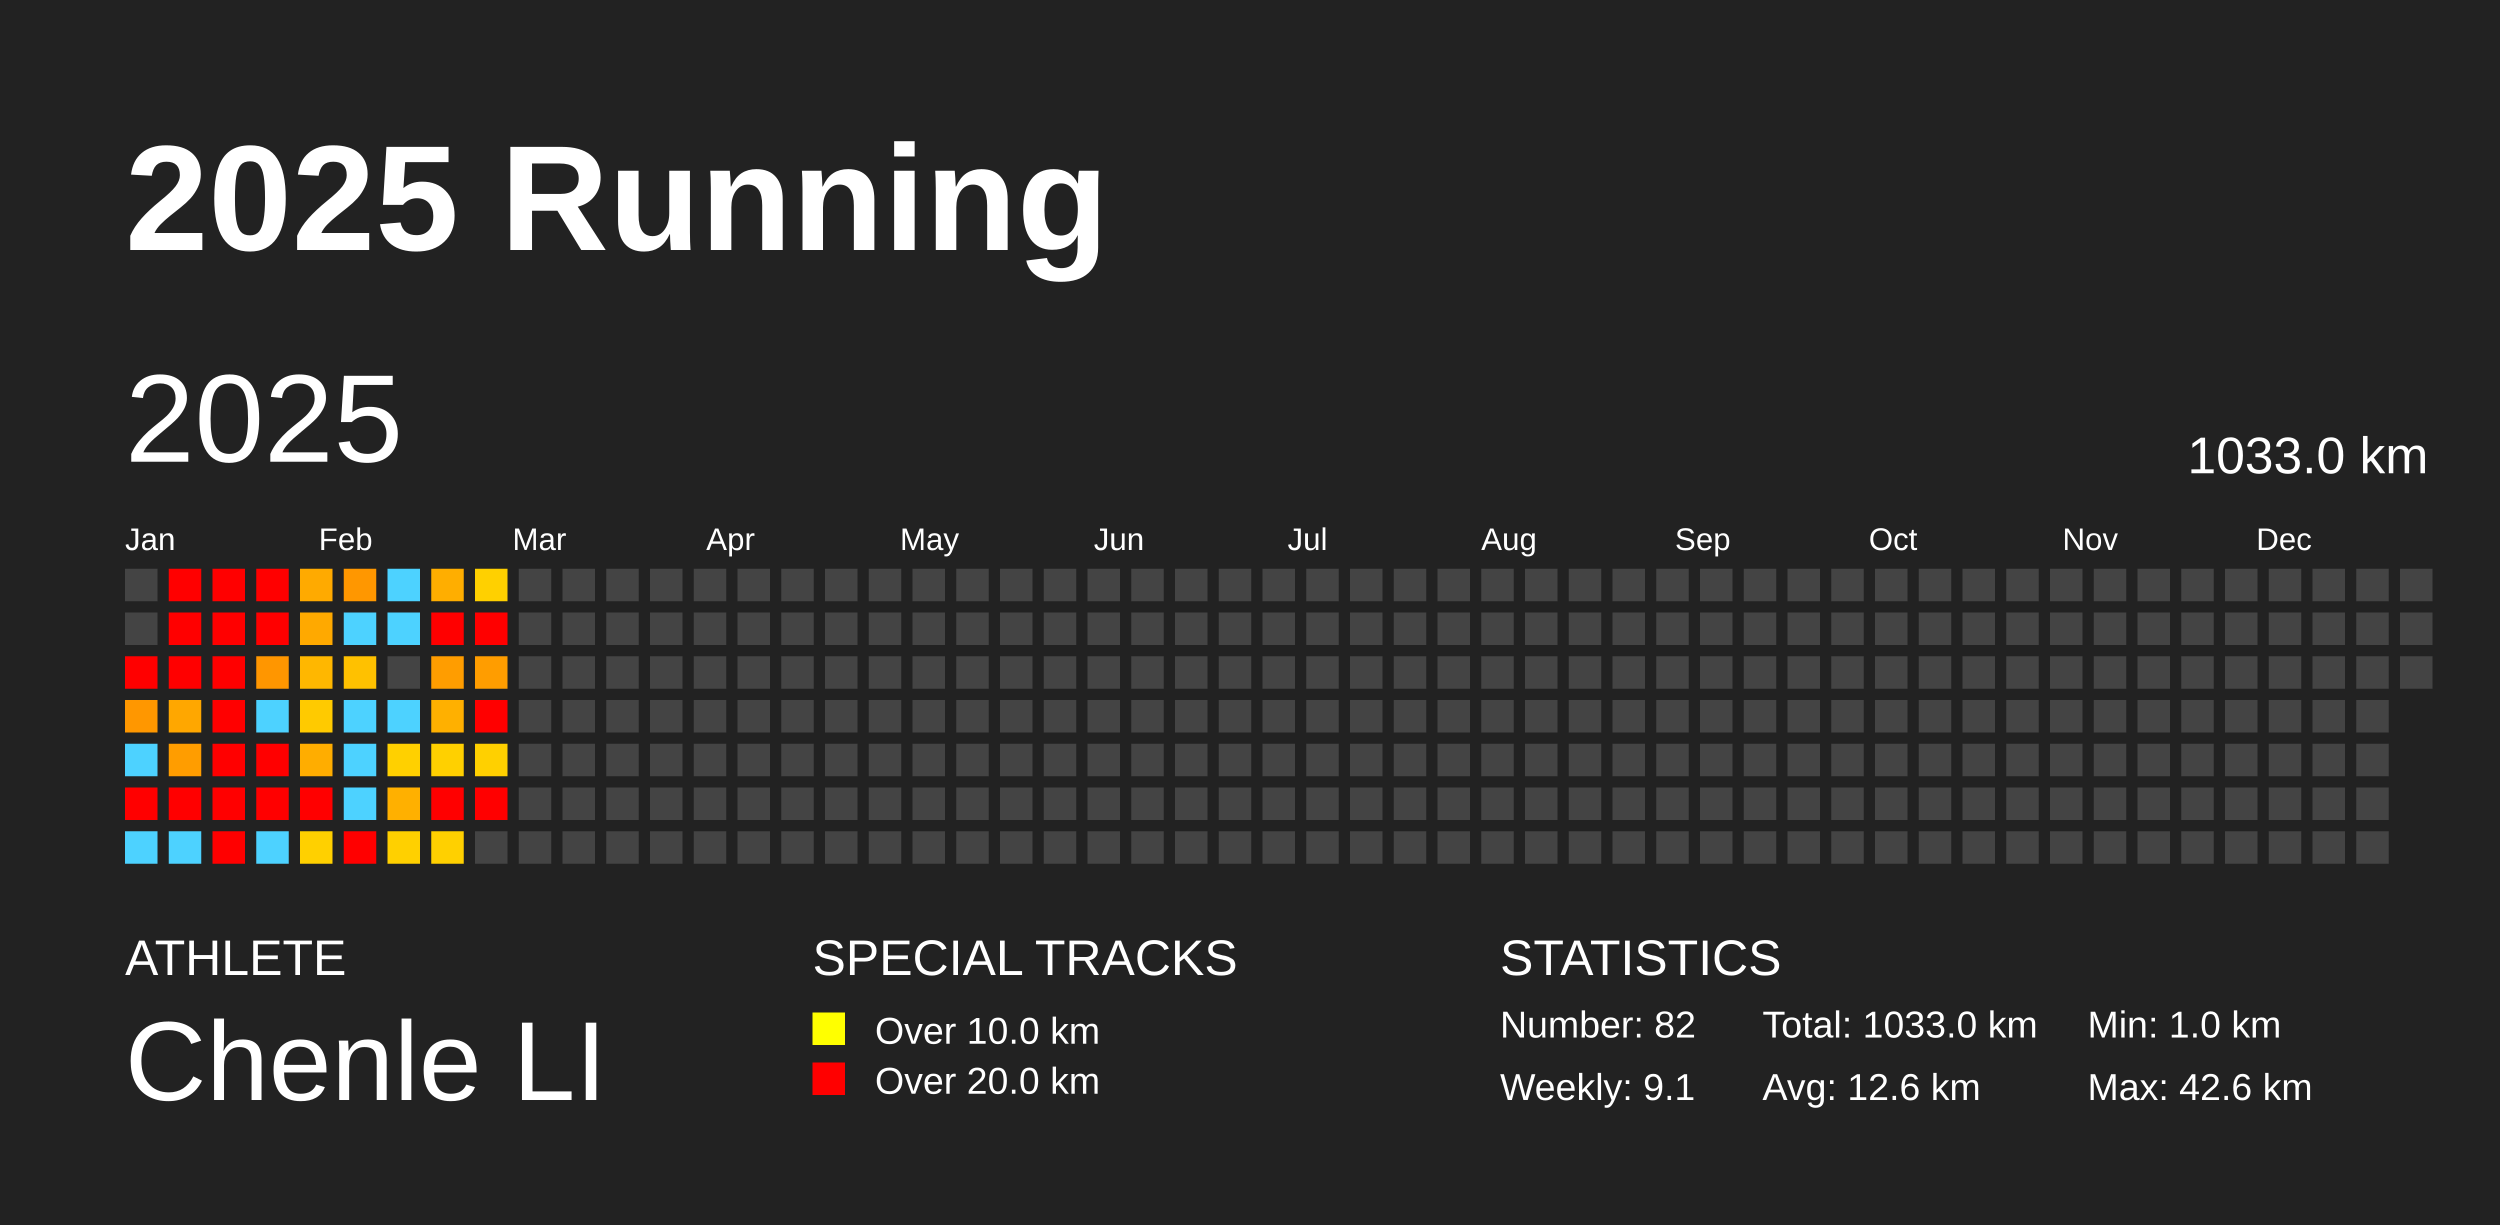
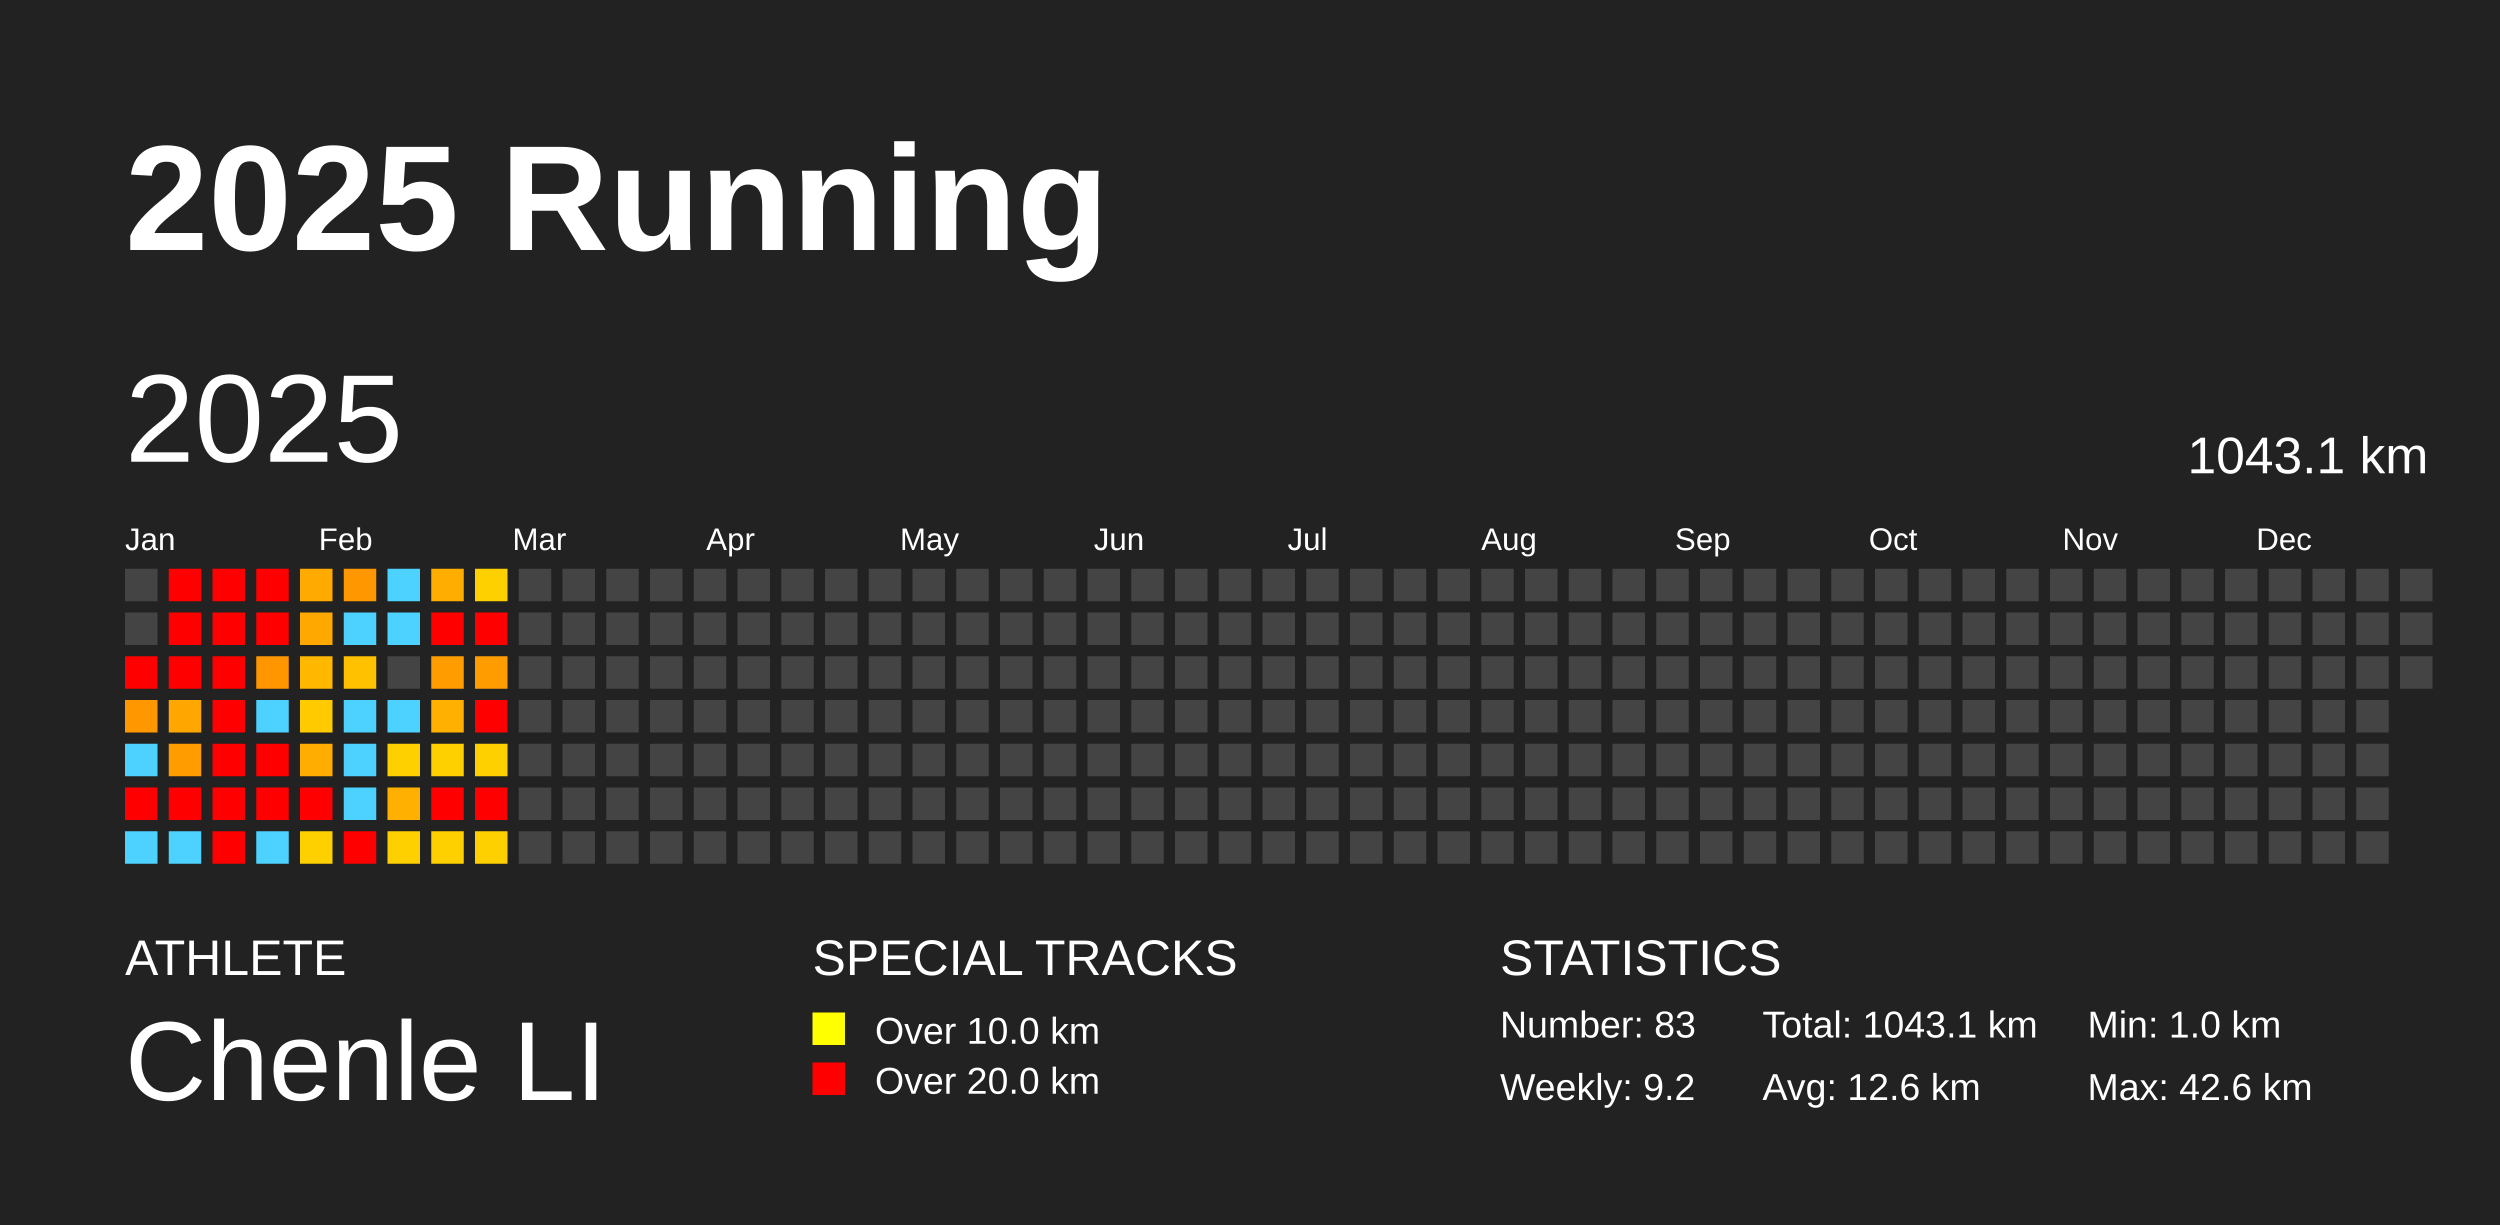
<svg xmlns="http://www.w3.org/2000/svg" baseProfile="full" height="98mm" version="1.1" viewBox="0,0,200,98" width="200mm">
  <defs />
  <rect fill="#222222" height="98" width="200" x="0" y="0" />
  <text fill="#FFFFFF" style="font-size:12px; font-family:Arial; font-weight:bold;" x="10" y="20">2025 Running</text>
  <text fill="#FFFFFF" style="font-size:4px; font-family:Arial" x="10" y="78">ATHLETE</text>
  <text fill="#FFFFFF" style="font-size:9px; font-family:Arial" x="10" y="88">Chenle LI</text>
  <text fill="#FFFFFF" style="font-size:4px; font-family:Arial" x="65" y="78">SPECIAL TRACKS</text>
  <rect fill="yellow" height="2.6" width="2.6" x="65" y="81" />
  <text fill="#FFFFFF" style="font-size:3px; font-family:Arial" x="70" y="83.5">Over 10.0 km</text>
  <rect fill="red" height="2.6" width="2.6" x="65" y="85" />
  <text fill="#FFFFFF" style="font-size:3px; font-family:Arial" x="70" y="87.5">Over 20.0 km</text>
  <text fill="#FFFFFF" style="font-size:4px; font-family:Arial" x="120" y="78">STATISTICS</text>
-   <text fill="#FFFFFF" style="font-size:3px; font-family:Arial" x="120" y="83">Number: 82</text>
-   <text fill="#FFFFFF" style="font-size:3px; font-family:Arial" x="120" y="88">Weekly: 9.1</text>
-   <text fill="#FFFFFF" style="font-size:3px; font-family:Arial" x="141" y="83">Total: 1033.0 km</text>
+   <text fill="#FFFFFF" style="font-size:3px; font-family:Arial" x="120" y="83">Number: 83</text>
+   <text fill="#FFFFFF" style="font-size:3px; font-family:Arial" x="120" y="88">Weekly: 9.2</text>
+   <text fill="#FFFFFF" style="font-size:3px; font-family:Arial" x="141" y="83">Total: 1043.1 km</text>
  <text fill="#FFFFFF" style="font-size:3px; font-family:Arial" x="141" y="88">Avg: 12.6 km</text>
  <text fill="#FFFFFF" style="font-size:3px; font-family:Arial" x="167" y="83">Min: 1.0 km</text>
  <text fill="#FFFFFF" style="font-size:3px; font-family:Arial" x="167" y="88">Max: 42.6 km</text>
  <text dominant-baseline="hanging" fill="#FFFFFF" style="font-size:10.0px; font-family:Arial;" x="10" y="30">2025</text>
-   <text dominant-baseline="hanging" fill="#FFFFFF" style="font-size:4.125px; font-family:Arial;" x="175" y="35">1033.0 km</text>
+   <text dominant-baseline="hanging" fill="#FFFFFF" style="font-size:4.125px; font-family:Arial;" x="175" y="35">1043.1 km</text>
  <text fill="#FFFFFF" style="font-size:2.5px; font-family:Arial" x="10.0" y="44">Jan</text>
  <text fill="#FFFFFF" style="font-size:2.5px; font-family:Arial" x="25.5" y="44">Feb</text>
  <text fill="#FFFFFF" style="font-size:2.5px; font-family:Arial" x="41.0" y="44">Mar</text>
  <text fill="#FFFFFF" style="font-size:2.5px; font-family:Arial" x="56.5" y="44">Apr</text>
  <text fill="#FFFFFF" style="font-size:2.5px; font-family:Arial" x="72.0" y="44">May</text>
  <text fill="#FFFFFF" style="font-size:2.5px; font-family:Arial" x="87.5" y="44">Jun</text>
  <text fill="#FFFFFF" style="font-size:2.5px; font-family:Arial" x="103.0" y="44">Jul</text>
  <text fill="#FFFFFF" style="font-size:2.5px; font-family:Arial" x="118.5" y="44">Aug</text>
  <text fill="#FFFFFF" style="font-size:2.5px; font-family:Arial" x="134.0" y="44">Sep</text>
  <text fill="#FFFFFF" style="font-size:2.5px; font-family:Arial" x="149.5" y="44">Oct</text>
  <text fill="#FFFFFF" style="font-size:2.5px; font-family:Arial" x="165.0" y="44">Nov</text>
  <text fill="#FFFFFF" style="font-size:2.5px; font-family:Arial" x="180.5" y="44">Dec</text>
  <rect fill="#444444" height="2.6" width="2.6" x="10.0" y="45.5" />
  <rect fill="#444444" height="2.6" width="2.6" x="10.0" y="49.0" />
  <rect fill="red" height="2.6" width="2.6" x="10.0" y="52.5" />
  <rect fill="#ff9700" height="2.6" width="2.6" x="10.0" y="56.0" />
  <rect fill="#4dd2ff" height="2.6" width="2.6" x="10.0" y="59.5" />
  <rect fill="red" height="2.6" width="2.6" x="10.0" y="63.0" />
  <rect fill="#4dd2ff" height="2.6" width="2.6" x="10.0" y="66.5" />
  <rect fill="red" height="2.6" width="2.6" x="13.5" y="45.5" />
  <rect fill="red" height="2.6" width="2.6" x="13.5" y="49.0" />
  <rect fill="red" height="2.6" width="2.6" x="13.5" y="52.5" />
  <rect fill="#ffa700" height="2.6" width="2.6" x="13.5" y="56.0" />
  <rect fill="#ff9d00" height="2.6" width="2.6" x="13.5" y="59.5" />
  <rect fill="red" height="2.6" width="2.6" x="13.5" y="63.0" />
  <rect fill="#4dd2ff" height="2.6" width="2.6" x="13.5" y="66.5" />
  <rect fill="red" height="2.6" width="2.6" x="17.0" y="45.5" />
  <rect fill="red" height="2.6" width="2.6" x="17.0" y="49.0" />
  <rect fill="red" height="2.6" width="2.6" x="17.0" y="52.5" />
  <rect fill="red" height="2.6" width="2.6" x="17.0" y="56.0" />
  <rect fill="red" height="2.6" width="2.6" x="17.0" y="59.5" />
  <rect fill="red" height="2.6" width="2.6" x="17.0" y="63.0" />
  <rect fill="red" height="2.6" width="2.6" x="17.0" y="66.5" />
  <rect fill="red" height="2.6" width="2.6" x="20.5" y="45.5" />
  <rect fill="red" height="2.6" width="2.6" x="20.5" y="49.0" />
  <rect fill="#ff9600" height="2.6" width="2.6" x="20.5" y="52.5" />
  <rect fill="#4dd2ff" height="2.6" width="2.6" x="20.5" y="56.0" />
  <rect fill="red" height="2.6" width="2.6" x="20.5" y="59.5" />
  <rect fill="red" height="2.6" width="2.6" x="20.5" y="63.0" />
  <rect fill="#4dd2ff" height="2.6" width="2.6" x="20.5" y="66.5" />
  <rect fill="#ffaa00" height="2.6" width="2.6" x="24.0" y="45.5" />
  <rect fill="#ffa900" height="2.6" width="2.6" x="24.0" y="49.0" />
  <rect fill="#ffb700" height="2.6" width="2.6" x="24.0" y="52.5" />
  <rect fill="#ffca00" height="2.6" width="2.6" x="24.0" y="56.0" />
  <rect fill="#ffad00" height="2.6" width="2.6" x="24.0" y="59.5" />
  <rect fill="red" height="2.6" width="2.6" x="24.0" y="63.0" />
  <rect fill="#ffd000" height="2.6" width="2.6" x="24.0" y="66.5" />
  <rect fill="#ff9700" height="2.6" width="2.6" x="27.5" y="45.5" />
  <rect fill="#4dd2ff" height="2.6" width="2.6" x="27.5" y="49.0" />
  <rect fill="#ffc100" height="2.6" width="2.6" x="27.5" y="52.5" />
  <rect fill="#4dd2ff" height="2.6" width="2.6" x="27.5" y="56.0" />
  <rect fill="#4dd2ff" height="2.6" width="2.6" x="27.5" y="59.5" />
  <rect fill="#4dd2ff" height="2.6" width="2.6" x="27.5" y="63.0" />
  <rect fill="red" height="2.6" width="2.6" x="27.5" y="66.5" />
  <rect fill="#4dd2ff" height="2.6" width="2.6" x="31.0" y="45.5" />
  <rect fill="#4dd2ff" height="2.6" width="2.6" x="31.0" y="49.0" />
  <rect fill="#444444" height="2.6" width="2.6" x="31.0" y="52.5" />
  <rect fill="#4dd2ff" height="2.6" width="2.6" x="31.0" y="56.0" />
  <rect fill="#ffd000" height="2.6" width="2.6" x="31.0" y="59.5" />
  <rect fill="#ffb000" height="2.6" width="2.6" x="31.0" y="63.0" />
  <rect fill="#ffd000" height="2.6" width="2.6" x="31.0" y="66.5" />
  <rect fill="#ffae00" height="2.6" width="2.6" x="34.5" y="45.5" />
  <rect fill="red" height="2.6" width="2.6" x="34.5" y="49.0" />
  <rect fill="#ff9d00" height="2.6" width="2.6" x="34.5" y="52.5" />
  <rect fill="#ffb000" height="2.6" width="2.6" x="34.5" y="56.0" />
  <rect fill="#ffd000" height="2.6" width="2.6" x="34.5" y="59.5" />
  <rect fill="red" height="2.6" width="2.6" x="34.5" y="63.0" />
  <rect fill="#ffd000" height="2.6" width="2.6" x="34.5" y="66.5" />
  <rect fill="#ffd000" height="2.6" width="2.6" x="38.0" y="45.5" />
  <rect fill="red" height="2.6" width="2.6" x="38.0" y="49.0" />
  <rect fill="#ff9d00" height="2.6" width="2.6" x="38.0" y="52.5" />
  <rect fill="red" height="2.6" width="2.6" x="38.0" y="56.0" />
  <rect fill="#ffd000" height="2.6" width="2.6" x="38.0" y="59.5" />
  <rect fill="red" height="2.6" width="2.6" x="38.0" y="63.0" />
-   <rect fill="#444444" height="2.6" width="2.6" x="38.0" y="66.5" />
+   <rect fill="#ffd000" height="2.6" width="2.6" x="38.0" y="66.5" />
  <rect fill="#444444" height="2.6" width="2.6" x="41.5" y="45.5" />
  <rect fill="#444444" height="2.6" width="2.6" x="41.5" y="49.0" />
  <rect fill="#444444" height="2.6" width="2.6" x="41.5" y="52.5" />
  <rect fill="#444444" height="2.6" width="2.6" x="41.5" y="56.0" />
  <rect fill="#444444" height="2.6" width="2.6" x="41.5" y="59.5" />
  <rect fill="#444444" height="2.6" width="2.6" x="41.5" y="63.0" />
  <rect fill="#444444" height="2.6" width="2.6" x="41.5" y="66.5" />
  <rect fill="#444444" height="2.6" width="2.6" x="45.0" y="45.5" />
  <rect fill="#444444" height="2.6" width="2.6" x="45.0" y="49.0" />
  <rect fill="#444444" height="2.6" width="2.6" x="45.0" y="52.5" />
  <rect fill="#444444" height="2.6" width="2.6" x="45.0" y="56.0" />
  <rect fill="#444444" height="2.6" width="2.6" x="45.0" y="59.5" />
  <rect fill="#444444" height="2.6" width="2.6" x="45.0" y="63.0" />
  <rect fill="#444444" height="2.6" width="2.6" x="45.0" y="66.5" />
  <rect fill="#444444" height="2.6" width="2.6" x="48.5" y="45.5" />
  <rect fill="#444444" height="2.6" width="2.6" x="48.5" y="49.0" />
  <rect fill="#444444" height="2.6" width="2.6" x="48.5" y="52.5" />
  <rect fill="#444444" height="2.6" width="2.6" x="48.5" y="56.0" />
  <rect fill="#444444" height="2.6" width="2.6" x="48.5" y="59.5" />
  <rect fill="#444444" height="2.6" width="2.6" x="48.5" y="63.0" />
  <rect fill="#444444" height="2.6" width="2.6" x="48.5" y="66.5" />
  <rect fill="#444444" height="2.6" width="2.6" x="52.0" y="45.5" />
  <rect fill="#444444" height="2.6" width="2.6" x="52.0" y="49.0" />
  <rect fill="#444444" height="2.6" width="2.6" x="52.0" y="52.5" />
  <rect fill="#444444" height="2.6" width="2.6" x="52.0" y="56.0" />
  <rect fill="#444444" height="2.6" width="2.6" x="52.0" y="59.5" />
  <rect fill="#444444" height="2.6" width="2.6" x="52.0" y="63.0" />
  <rect fill="#444444" height="2.6" width="2.6" x="52.0" y="66.5" />
  <rect fill="#444444" height="2.6" width="2.6" x="55.5" y="45.5" />
  <rect fill="#444444" height="2.6" width="2.6" x="55.5" y="49.0" />
  <rect fill="#444444" height="2.6" width="2.6" x="55.5" y="52.5" />
  <rect fill="#444444" height="2.6" width="2.6" x="55.5" y="56.0" />
  <rect fill="#444444" height="2.6" width="2.6" x="55.5" y="59.5" />
  <rect fill="#444444" height="2.6" width="2.6" x="55.5" y="63.0" />
  <rect fill="#444444" height="2.6" width="2.6" x="55.5" y="66.5" />
  <rect fill="#444444" height="2.6" width="2.6" x="59.0" y="45.5" />
  <rect fill="#444444" height="2.6" width="2.6" x="59.0" y="49.0" />
  <rect fill="#444444" height="2.6" width="2.6" x="59.0" y="52.5" />
  <rect fill="#444444" height="2.6" width="2.6" x="59.0" y="56.0" />
  <rect fill="#444444" height="2.6" width="2.6" x="59.0" y="59.5" />
  <rect fill="#444444" height="2.6" width="2.6" x="59.0" y="63.0" />
  <rect fill="#444444" height="2.6" width="2.6" x="59.0" y="66.5" />
  <rect fill="#444444" height="2.6" width="2.6" x="62.5" y="45.5" />
  <rect fill="#444444" height="2.6" width="2.6" x="62.5" y="49.0" />
  <rect fill="#444444" height="2.6" width="2.6" x="62.5" y="52.5" />
  <rect fill="#444444" height="2.6" width="2.6" x="62.5" y="56.0" />
  <rect fill="#444444" height="2.6" width="2.6" x="62.5" y="59.5" />
  <rect fill="#444444" height="2.6" width="2.6" x="62.5" y="63.0" />
  <rect fill="#444444" height="2.6" width="2.6" x="62.5" y="66.5" />
  <rect fill="#444444" height="2.6" width="2.6" x="66.0" y="45.5" />
  <rect fill="#444444" height="2.6" width="2.6" x="66.0" y="49.0" />
  <rect fill="#444444" height="2.6" width="2.6" x="66.0" y="52.5" />
  <rect fill="#444444" height="2.6" width="2.6" x="66.0" y="56.0" />
  <rect fill="#444444" height="2.6" width="2.6" x="66.0" y="59.5" />
  <rect fill="#444444" height="2.6" width="2.6" x="66.0" y="63.0" />
  <rect fill="#444444" height="2.6" width="2.6" x="66.0" y="66.5" />
  <rect fill="#444444" height="2.6" width="2.6" x="69.5" y="45.5" />
  <rect fill="#444444" height="2.6" width="2.6" x="69.5" y="49.0" />
  <rect fill="#444444" height="2.6" width="2.6" x="69.5" y="52.5" />
  <rect fill="#444444" height="2.6" width="2.6" x="69.5" y="56.0" />
  <rect fill="#444444" height="2.6" width="2.6" x="69.5" y="59.5" />
  <rect fill="#444444" height="2.6" width="2.6" x="69.5" y="63.0" />
  <rect fill="#444444" height="2.6" width="2.6" x="69.5" y="66.5" />
  <rect fill="#444444" height="2.6" width="2.6" x="73.0" y="45.5" />
  <rect fill="#444444" height="2.6" width="2.6" x="73.0" y="49.0" />
  <rect fill="#444444" height="2.6" width="2.6" x="73.0" y="52.5" />
  <rect fill="#444444" height="2.6" width="2.6" x="73.0" y="56.0" />
  <rect fill="#444444" height="2.6" width="2.6" x="73.0" y="59.5" />
  <rect fill="#444444" height="2.6" width="2.6" x="73.0" y="63.0" />
  <rect fill="#444444" height="2.6" width="2.6" x="73.0" y="66.5" />
  <rect fill="#444444" height="2.6" width="2.6" x="76.5" y="45.5" />
  <rect fill="#444444" height="2.6" width="2.6" x="76.5" y="49.0" />
  <rect fill="#444444" height="2.6" width="2.6" x="76.5" y="52.5" />
  <rect fill="#444444" height="2.6" width="2.6" x="76.5" y="56.0" />
  <rect fill="#444444" height="2.6" width="2.6" x="76.5" y="59.5" />
  <rect fill="#444444" height="2.6" width="2.6" x="76.5" y="63.0" />
  <rect fill="#444444" height="2.6" width="2.6" x="76.5" y="66.5" />
  <rect fill="#444444" height="2.6" width="2.6" x="80.0" y="45.5" />
  <rect fill="#444444" height="2.6" width="2.6" x="80.0" y="49.0" />
  <rect fill="#444444" height="2.6" width="2.6" x="80.0" y="52.5" />
  <rect fill="#444444" height="2.6" width="2.6" x="80.0" y="56.0" />
  <rect fill="#444444" height="2.6" width="2.6" x="80.0" y="59.5" />
  <rect fill="#444444" height="2.6" width="2.6" x="80.0" y="63.0" />
  <rect fill="#444444" height="2.6" width="2.6" x="80.0" y="66.5" />
  <rect fill="#444444" height="2.6" width="2.6" x="83.5" y="45.5" />
  <rect fill="#444444" height="2.6" width="2.6" x="83.5" y="49.0" />
  <rect fill="#444444" height="2.6" width="2.6" x="83.5" y="52.5" />
  <rect fill="#444444" height="2.6" width="2.6" x="83.5" y="56.0" />
  <rect fill="#444444" height="2.6" width="2.6" x="83.5" y="59.5" />
  <rect fill="#444444" height="2.6" width="2.6" x="83.5" y="63.0" />
  <rect fill="#444444" height="2.6" width="2.6" x="83.5" y="66.5" />
  <rect fill="#444444" height="2.6" width="2.6" x="87.0" y="45.5" />
  <rect fill="#444444" height="2.6" width="2.6" x="87.0" y="49.0" />
  <rect fill="#444444" height="2.6" width="2.6" x="87.0" y="52.5" />
  <rect fill="#444444" height="2.6" width="2.6" x="87.0" y="56.0" />
  <rect fill="#444444" height="2.6" width="2.6" x="87.0" y="59.5" />
  <rect fill="#444444" height="2.6" width="2.6" x="87.0" y="63.0" />
  <rect fill="#444444" height="2.6" width="2.6" x="87.0" y="66.5" />
  <rect fill="#444444" height="2.6" width="2.6" x="90.5" y="45.5" />
  <rect fill="#444444" height="2.6" width="2.6" x="90.5" y="49.0" />
  <rect fill="#444444" height="2.6" width="2.6" x="90.5" y="52.5" />
  <rect fill="#444444" height="2.6" width="2.6" x="90.5" y="56.0" />
  <rect fill="#444444" height="2.6" width="2.6" x="90.5" y="59.5" />
  <rect fill="#444444" height="2.6" width="2.6" x="90.5" y="63.0" />
  <rect fill="#444444" height="2.6" width="2.6" x="90.5" y="66.5" />
  <rect fill="#444444" height="2.6" width="2.6" x="94.0" y="45.5" />
  <rect fill="#444444" height="2.6" width="2.6" x="94.0" y="49.0" />
  <rect fill="#444444" height="2.6" width="2.6" x="94.0" y="52.5" />
  <rect fill="#444444" height="2.6" width="2.6" x="94.0" y="56.0" />
  <rect fill="#444444" height="2.6" width="2.6" x="94.0" y="59.5" />
  <rect fill="#444444" height="2.6" width="2.6" x="94.0" y="63.0" />
  <rect fill="#444444" height="2.6" width="2.6" x="94.0" y="66.5" />
  <rect fill="#444444" height="2.6" width="2.6" x="97.5" y="45.5" />
  <rect fill="#444444" height="2.6" width="2.6" x="97.5" y="49.0" />
  <rect fill="#444444" height="2.6" width="2.6" x="97.5" y="52.5" />
  <rect fill="#444444" height="2.6" width="2.6" x="97.5" y="56.0" />
  <rect fill="#444444" height="2.6" width="2.6" x="97.5" y="59.5" />
  <rect fill="#444444" height="2.6" width="2.6" x="97.5" y="63.0" />
  <rect fill="#444444" height="2.6" width="2.6" x="97.5" y="66.5" />
  <rect fill="#444444" height="2.6" width="2.6" x="101.0" y="45.5" />
  <rect fill="#444444" height="2.6" width="2.6" x="101.0" y="49.0" />
  <rect fill="#444444" height="2.6" width="2.6" x="101.0" y="52.5" />
  <rect fill="#444444" height="2.6" width="2.6" x="101.0" y="56.0" />
  <rect fill="#444444" height="2.6" width="2.6" x="101.0" y="59.5" />
  <rect fill="#444444" height="2.6" width="2.6" x="101.0" y="63.0" />
  <rect fill="#444444" height="2.6" width="2.6" x="101.0" y="66.5" />
  <rect fill="#444444" height="2.6" width="2.6" x="104.5" y="45.5" />
  <rect fill="#444444" height="2.6" width="2.6" x="104.5" y="49.0" />
  <rect fill="#444444" height="2.6" width="2.6" x="104.5" y="52.5" />
  <rect fill="#444444" height="2.6" width="2.6" x="104.5" y="56.0" />
  <rect fill="#444444" height="2.6" width="2.6" x="104.5" y="59.5" />
  <rect fill="#444444" height="2.6" width="2.6" x="104.5" y="63.0" />
  <rect fill="#444444" height="2.6" width="2.6" x="104.5" y="66.5" />
  <rect fill="#444444" height="2.6" width="2.6" x="108.0" y="45.5" />
  <rect fill="#444444" height="2.6" width="2.6" x="108.0" y="49.0" />
  <rect fill="#444444" height="2.6" width="2.6" x="108.0" y="52.5" />
  <rect fill="#444444" height="2.6" width="2.6" x="108.0" y="56.0" />
  <rect fill="#444444" height="2.6" width="2.6" x="108.0" y="59.5" />
  <rect fill="#444444" height="2.6" width="2.6" x="108.0" y="63.0" />
  <rect fill="#444444" height="2.6" width="2.6" x="108.0" y="66.5" />
  <rect fill="#444444" height="2.6" width="2.6" x="111.5" y="45.5" />
  <rect fill="#444444" height="2.6" width="2.6" x="111.5" y="49.0" />
  <rect fill="#444444" height="2.6" width="2.6" x="111.5" y="52.5" />
  <rect fill="#444444" height="2.6" width="2.6" x="111.5" y="56.0" />
  <rect fill="#444444" height="2.6" width="2.6" x="111.5" y="59.5" />
  <rect fill="#444444" height="2.6" width="2.6" x="111.5" y="63.0" />
  <rect fill="#444444" height="2.6" width="2.6" x="111.5" y="66.5" />
  <rect fill="#444444" height="2.6" width="2.6" x="115.0" y="45.5" />
  <rect fill="#444444" height="2.6" width="2.6" x="115.0" y="49.0" />
  <rect fill="#444444" height="2.6" width="2.6" x="115.0" y="52.5" />
  <rect fill="#444444" height="2.6" width="2.6" x="115.0" y="56.0" />
  <rect fill="#444444" height="2.6" width="2.6" x="115.0" y="59.5" />
  <rect fill="#444444" height="2.6" width="2.6" x="115.0" y="63.0" />
  <rect fill="#444444" height="2.6" width="2.6" x="115.0" y="66.5" />
  <rect fill="#444444" height="2.6" width="2.6" x="118.5" y="45.5" />
  <rect fill="#444444" height="2.6" width="2.6" x="118.5" y="49.0" />
  <rect fill="#444444" height="2.6" width="2.6" x="118.5" y="52.5" />
  <rect fill="#444444" height="2.6" width="2.6" x="118.5" y="56.0" />
  <rect fill="#444444" height="2.6" width="2.6" x="118.5" y="59.5" />
  <rect fill="#444444" height="2.6" width="2.6" x="118.5" y="63.0" />
  <rect fill="#444444" height="2.6" width="2.6" x="118.5" y="66.5" />
  <rect fill="#444444" height="2.6" width="2.6" x="122.0" y="45.5" />
  <rect fill="#444444" height="2.6" width="2.6" x="122.0" y="49.0" />
  <rect fill="#444444" height="2.6" width="2.6" x="122.0" y="52.5" />
  <rect fill="#444444" height="2.6" width="2.6" x="122.0" y="56.0" />
  <rect fill="#444444" height="2.6" width="2.6" x="122.0" y="59.5" />
  <rect fill="#444444" height="2.6" width="2.6" x="122.0" y="63.0" />
  <rect fill="#444444" height="2.6" width="2.6" x="122.0" y="66.5" />
  <rect fill="#444444" height="2.6" width="2.6" x="125.5" y="45.5" />
  <rect fill="#444444" height="2.6" width="2.6" x="125.5" y="49.0" />
  <rect fill="#444444" height="2.6" width="2.6" x="125.5" y="52.5" />
  <rect fill="#444444" height="2.6" width="2.6" x="125.5" y="56.0" />
  <rect fill="#444444" height="2.6" width="2.6" x="125.5" y="59.5" />
  <rect fill="#444444" height="2.6" width="2.6" x="125.5" y="63.0" />
  <rect fill="#444444" height="2.6" width="2.6" x="125.5" y="66.5" />
  <rect fill="#444444" height="2.6" width="2.6" x="129.0" y="45.5" />
  <rect fill="#444444" height="2.6" width="2.6" x="129.0" y="49.0" />
  <rect fill="#444444" height="2.6" width="2.6" x="129.0" y="52.5" />
  <rect fill="#444444" height="2.6" width="2.6" x="129.0" y="56.0" />
  <rect fill="#444444" height="2.6" width="2.6" x="129.0" y="59.5" />
  <rect fill="#444444" height="2.6" width="2.6" x="129.0" y="63.0" />
  <rect fill="#444444" height="2.6" width="2.6" x="129.0" y="66.5" />
  <rect fill="#444444" height="2.6" width="2.6" x="132.5" y="45.5" />
  <rect fill="#444444" height="2.6" width="2.6" x="132.5" y="49.0" />
  <rect fill="#444444" height="2.6" width="2.6" x="132.5" y="52.5" />
  <rect fill="#444444" height="2.6" width="2.6" x="132.5" y="56.0" />
  <rect fill="#444444" height="2.6" width="2.6" x="132.5" y="59.5" />
  <rect fill="#444444" height="2.6" width="2.6" x="132.5" y="63.0" />
  <rect fill="#444444" height="2.6" width="2.6" x="132.5" y="66.5" />
  <rect fill="#444444" height="2.6" width="2.6" x="136.0" y="45.5" />
  <rect fill="#444444" height="2.6" width="2.6" x="136.0" y="49.0" />
  <rect fill="#444444" height="2.6" width="2.6" x="136.0" y="52.5" />
  <rect fill="#444444" height="2.6" width="2.6" x="136.0" y="56.0" />
  <rect fill="#444444" height="2.6" width="2.6" x="136.0" y="59.5" />
  <rect fill="#444444" height="2.6" width="2.6" x="136.0" y="63.0" />
  <rect fill="#444444" height="2.6" width="2.6" x="136.0" y="66.5" />
  <rect fill="#444444" height="2.6" width="2.6" x="139.5" y="45.5" />
  <rect fill="#444444" height="2.6" width="2.6" x="139.5" y="49.0" />
  <rect fill="#444444" height="2.6" width="2.6" x="139.5" y="52.5" />
  <rect fill="#444444" height="2.6" width="2.6" x="139.5" y="56.0" />
  <rect fill="#444444" height="2.6" width="2.6" x="139.5" y="59.5" />
  <rect fill="#444444" height="2.6" width="2.6" x="139.5" y="63.0" />
  <rect fill="#444444" height="2.6" width="2.6" x="139.5" y="66.5" />
  <rect fill="#444444" height="2.6" width="2.6" x="143.0" y="45.5" />
  <rect fill="#444444" height="2.6" width="2.6" x="143.0" y="49.0" />
  <rect fill="#444444" height="2.6" width="2.6" x="143.0" y="52.5" />
  <rect fill="#444444" height="2.6" width="2.6" x="143.0" y="56.0" />
  <rect fill="#444444" height="2.6" width="2.6" x="143.0" y="59.5" />
  <rect fill="#444444" height="2.6" width="2.6" x="143.0" y="63.0" />
  <rect fill="#444444" height="2.6" width="2.6" x="143.0" y="66.5" />
  <rect fill="#444444" height="2.6" width="2.6" x="146.5" y="45.5" />
  <rect fill="#444444" height="2.6" width="2.6" x="146.5" y="49.0" />
  <rect fill="#444444" height="2.6" width="2.6" x="146.5" y="52.5" />
  <rect fill="#444444" height="2.6" width="2.6" x="146.5" y="56.0" />
  <rect fill="#444444" height="2.6" width="2.6" x="146.5" y="59.5" />
  <rect fill="#444444" height="2.6" width="2.6" x="146.5" y="63.0" />
  <rect fill="#444444" height="2.6" width="2.6" x="146.5" y="66.5" />
  <rect fill="#444444" height="2.6" width="2.6" x="150.0" y="45.5" />
  <rect fill="#444444" height="2.6" width="2.6" x="150.0" y="49.0" />
  <rect fill="#444444" height="2.6" width="2.6" x="150.0" y="52.5" />
  <rect fill="#444444" height="2.6" width="2.6" x="150.0" y="56.0" />
  <rect fill="#444444" height="2.6" width="2.6" x="150.0" y="59.5" />
  <rect fill="#444444" height="2.6" width="2.6" x="150.0" y="63.0" />
  <rect fill="#444444" height="2.6" width="2.6" x="150.0" y="66.5" />
  <rect fill="#444444" height="2.6" width="2.6" x="153.5" y="45.5" />
  <rect fill="#444444" height="2.6" width="2.6" x="153.5" y="49.0" />
  <rect fill="#444444" height="2.6" width="2.6" x="153.5" y="52.5" />
  <rect fill="#444444" height="2.6" width="2.6" x="153.5" y="56.0" />
  <rect fill="#444444" height="2.6" width="2.6" x="153.5" y="59.5" />
  <rect fill="#444444" height="2.6" width="2.6" x="153.5" y="63.0" />
  <rect fill="#444444" height="2.6" width="2.6" x="153.5" y="66.5" />
  <rect fill="#444444" height="2.6" width="2.6" x="157.0" y="45.5" />
  <rect fill="#444444" height="2.6" width="2.6" x="157.0" y="49.0" />
  <rect fill="#444444" height="2.6" width="2.6" x="157.0" y="52.5" />
  <rect fill="#444444" height="2.6" width="2.6" x="157.0" y="56.0" />
  <rect fill="#444444" height="2.6" width="2.6" x="157.0" y="59.5" />
  <rect fill="#444444" height="2.6" width="2.6" x="157.0" y="63.0" />
  <rect fill="#444444" height="2.6" width="2.6" x="157.0" y="66.5" />
  <rect fill="#444444" height="2.6" width="2.6" x="160.5" y="45.5" />
  <rect fill="#444444" height="2.6" width="2.6" x="160.5" y="49.0" />
  <rect fill="#444444" height="2.6" width="2.6" x="160.5" y="52.5" />
  <rect fill="#444444" height="2.6" width="2.6" x="160.5" y="56.0" />
  <rect fill="#444444" height="2.6" width="2.6" x="160.5" y="59.5" />
  <rect fill="#444444" height="2.6" width="2.6" x="160.5" y="63.0" />
  <rect fill="#444444" height="2.6" width="2.6" x="160.5" y="66.5" />
  <rect fill="#444444" height="2.6" width="2.6" x="164.0" y="45.5" />
  <rect fill="#444444" height="2.6" width="2.6" x="164.0" y="49.0" />
  <rect fill="#444444" height="2.6" width="2.6" x="164.0" y="52.5" />
  <rect fill="#444444" height="2.6" width="2.6" x="164.0" y="56.0" />
  <rect fill="#444444" height="2.6" width="2.6" x="164.0" y="59.5" />
  <rect fill="#444444" height="2.6" width="2.6" x="164.0" y="63.0" />
  <rect fill="#444444" height="2.6" width="2.6" x="164.0" y="66.5" />
  <rect fill="#444444" height="2.6" width="2.6" x="167.5" y="45.5" />
  <rect fill="#444444" height="2.6" width="2.6" x="167.5" y="49.0" />
  <rect fill="#444444" height="2.6" width="2.6" x="167.5" y="52.5" />
  <rect fill="#444444" height="2.6" width="2.6" x="167.5" y="56.0" />
  <rect fill="#444444" height="2.6" width="2.6" x="167.5" y="59.5" />
  <rect fill="#444444" height="2.6" width="2.6" x="167.5" y="63.0" />
  <rect fill="#444444" height="2.6" width="2.6" x="167.5" y="66.5" />
  <rect fill="#444444" height="2.6" width="2.6" x="171.0" y="45.5" />
  <rect fill="#444444" height="2.6" width="2.6" x="171.0" y="49.0" />
  <rect fill="#444444" height="2.6" width="2.6" x="171.0" y="52.5" />
  <rect fill="#444444" height="2.6" width="2.6" x="171.0" y="56.0" />
  <rect fill="#444444" height="2.6" width="2.6" x="171.0" y="59.5" />
  <rect fill="#444444" height="2.6" width="2.6" x="171.0" y="63.0" />
  <rect fill="#444444" height="2.6" width="2.6" x="171.0" y="66.5" />
  <rect fill="#444444" height="2.6" width="2.6" x="174.5" y="45.5" />
  <rect fill="#444444" height="2.6" width="2.6" x="174.5" y="49.0" />
  <rect fill="#444444" height="2.6" width="2.6" x="174.5" y="52.5" />
  <rect fill="#444444" height="2.6" width="2.6" x="174.5" y="56.0" />
  <rect fill="#444444" height="2.6" width="2.6" x="174.5" y="59.5" />
  <rect fill="#444444" height="2.6" width="2.6" x="174.5" y="63.0" />
  <rect fill="#444444" height="2.6" width="2.6" x="174.5" y="66.5" />
  <rect fill="#444444" height="2.6" width="2.6" x="178.0" y="45.5" />
  <rect fill="#444444" height="2.6" width="2.6" x="178.0" y="49.0" />
  <rect fill="#444444" height="2.6" width="2.6" x="178.0" y="52.5" />
  <rect fill="#444444" height="2.6" width="2.6" x="178.0" y="56.0" />
  <rect fill="#444444" height="2.6" width="2.6" x="178.0" y="59.5" />
  <rect fill="#444444" height="2.6" width="2.6" x="178.0" y="63.0" />
  <rect fill="#444444" height="2.6" width="2.6" x="178.0" y="66.5" />
  <rect fill="#444444" height="2.6" width="2.6" x="181.5" y="45.5" />
  <rect fill="#444444" height="2.6" width="2.6" x="181.5" y="49.0" />
  <rect fill="#444444" height="2.6" width="2.6" x="181.5" y="52.5" />
  <rect fill="#444444" height="2.6" width="2.6" x="181.5" y="56.0" />
  <rect fill="#444444" height="2.6" width="2.6" x="181.5" y="59.5" />
  <rect fill="#444444" height="2.6" width="2.6" x="181.5" y="63.0" />
  <rect fill="#444444" height="2.6" width="2.6" x="181.5" y="66.5" />
  <rect fill="#444444" height="2.6" width="2.6" x="185.0" y="45.5" />
  <rect fill="#444444" height="2.6" width="2.6" x="185.0" y="49.0" />
  <rect fill="#444444" height="2.6" width="2.6" x="185.0" y="52.5" />
  <rect fill="#444444" height="2.6" width="2.6" x="185.0" y="56.0" />
  <rect fill="#444444" height="2.6" width="2.6" x="185.0" y="59.5" />
  <rect fill="#444444" height="2.6" width="2.6" x="185.0" y="63.0" />
  <rect fill="#444444" height="2.6" width="2.6" x="185.0" y="66.5" />
  <rect fill="#444444" height="2.6" width="2.6" x="188.5" y="45.5" />
  <rect fill="#444444" height="2.6" width="2.6" x="188.5" y="49.0" />
  <rect fill="#444444" height="2.6" width="2.6" x="188.5" y="52.5" />
  <rect fill="#444444" height="2.6" width="2.6" x="188.5" y="56.0" />
  <rect fill="#444444" height="2.6" width="2.6" x="188.5" y="59.5" />
  <rect fill="#444444" height="2.6" width="2.6" x="188.5" y="63.0" />
  <rect fill="#444444" height="2.6" width="2.6" x="188.5" y="66.5" />
  <rect fill="#444444" height="2.6" width="2.6" x="192.0" y="45.5" />
  <rect fill="#444444" height="2.6" width="2.6" x="192.0" y="49.0" />
  <rect fill="#444444" height="2.6" width="2.6" x="192.0" y="52.5" />
</svg>
